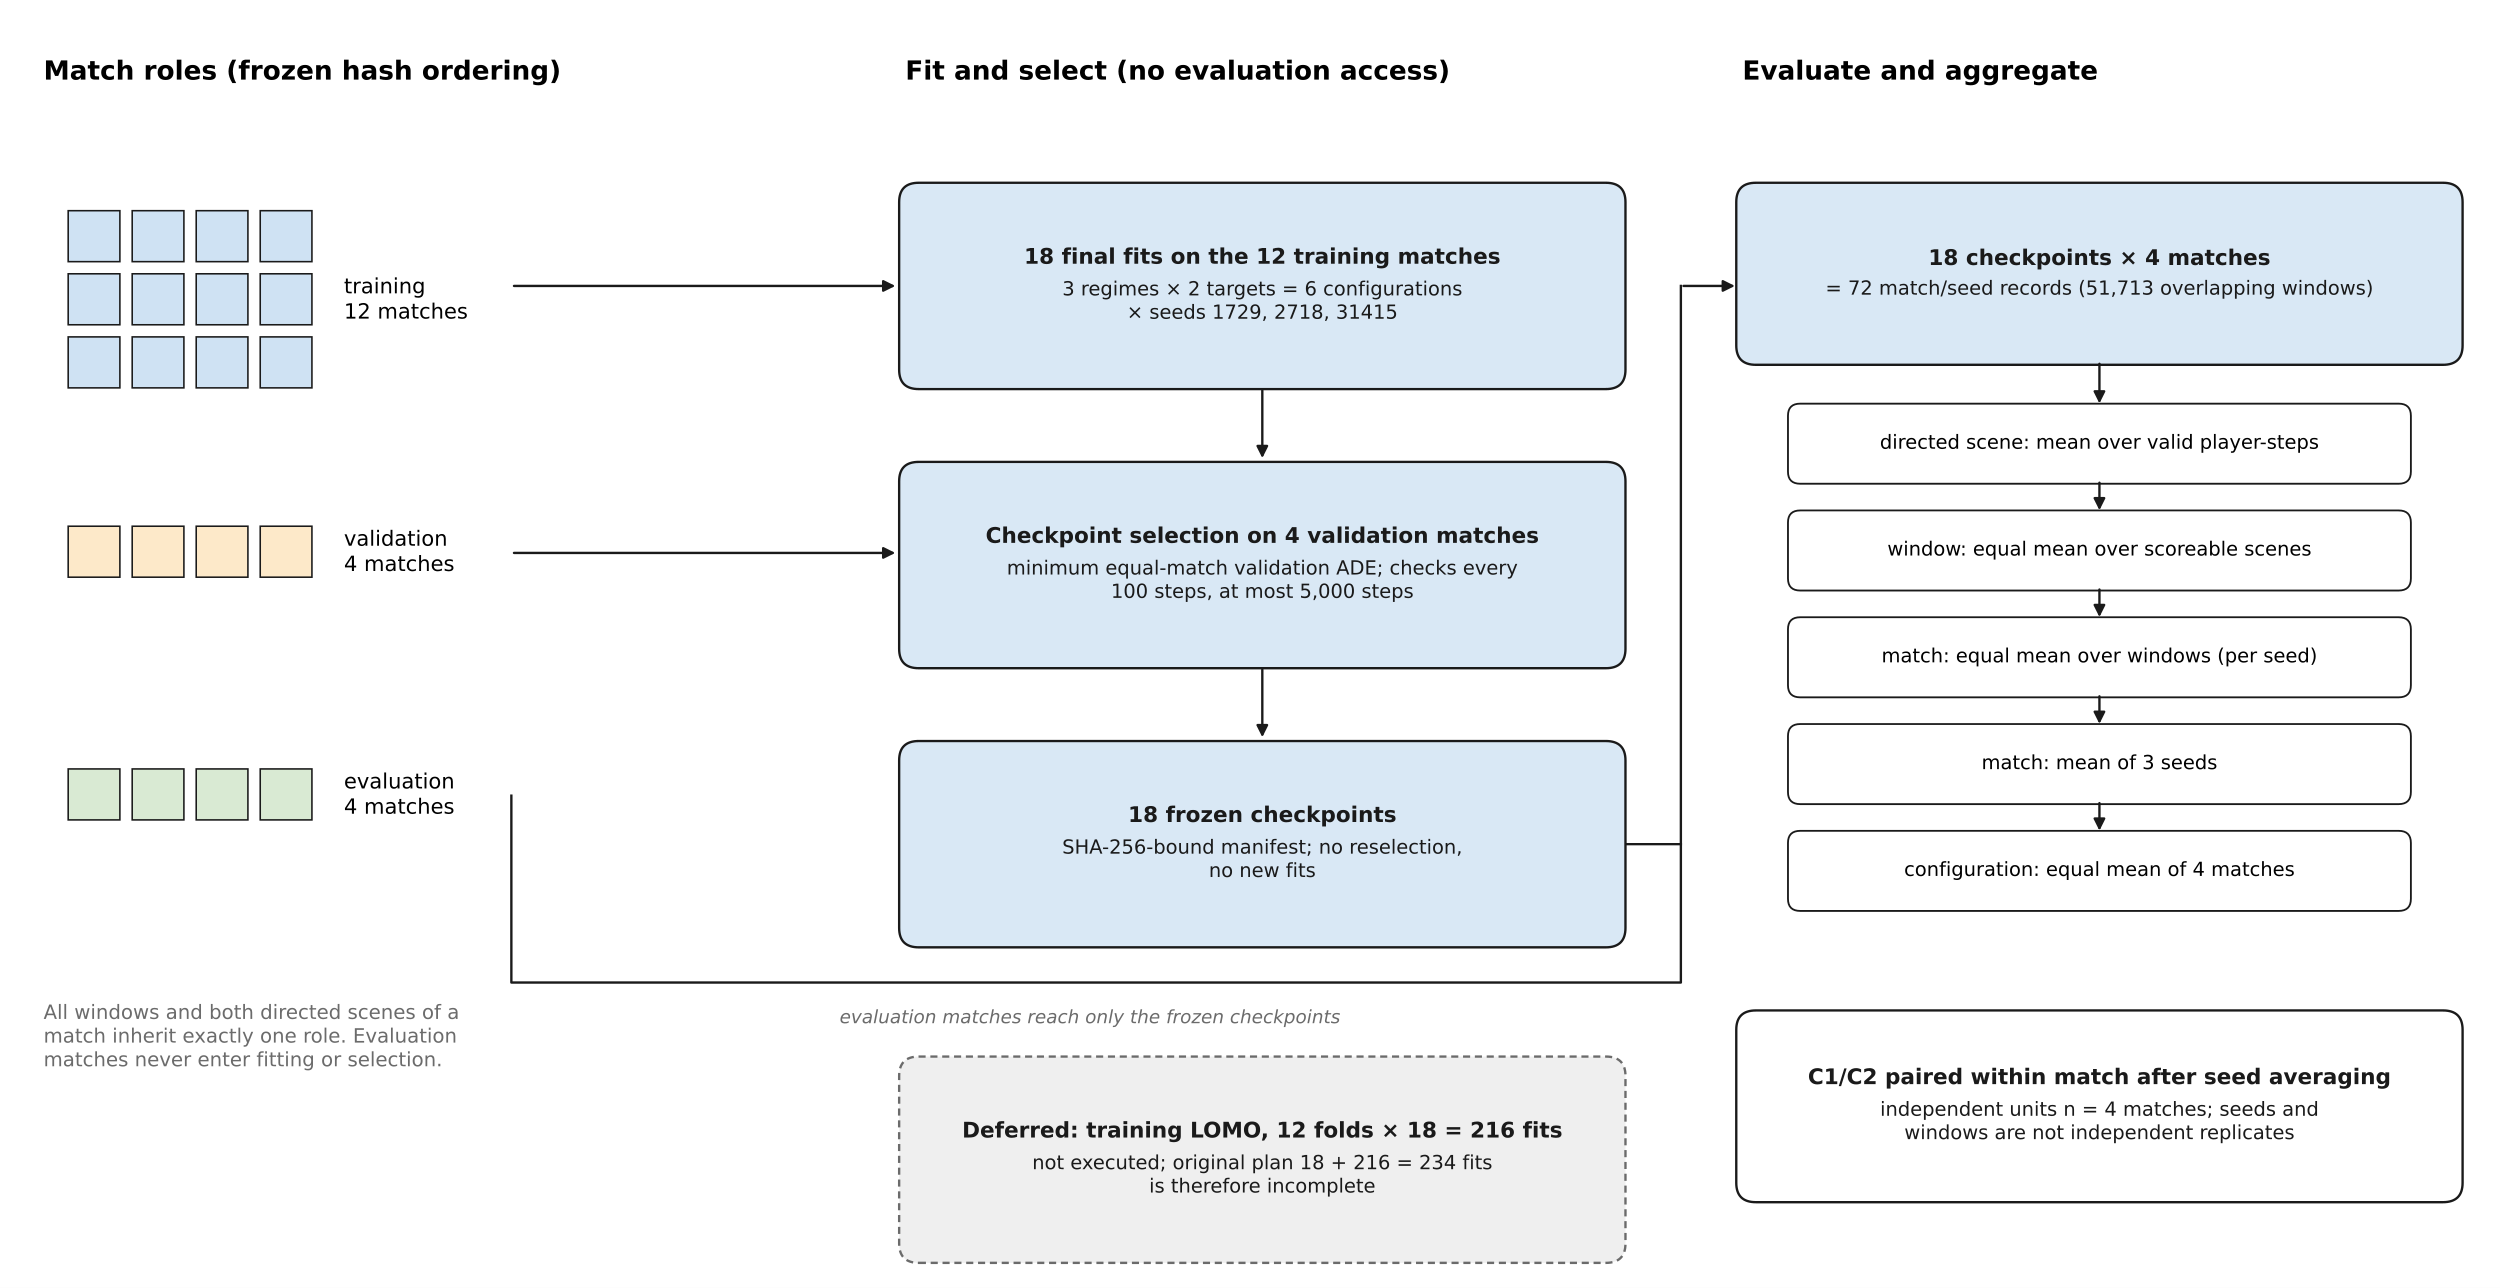
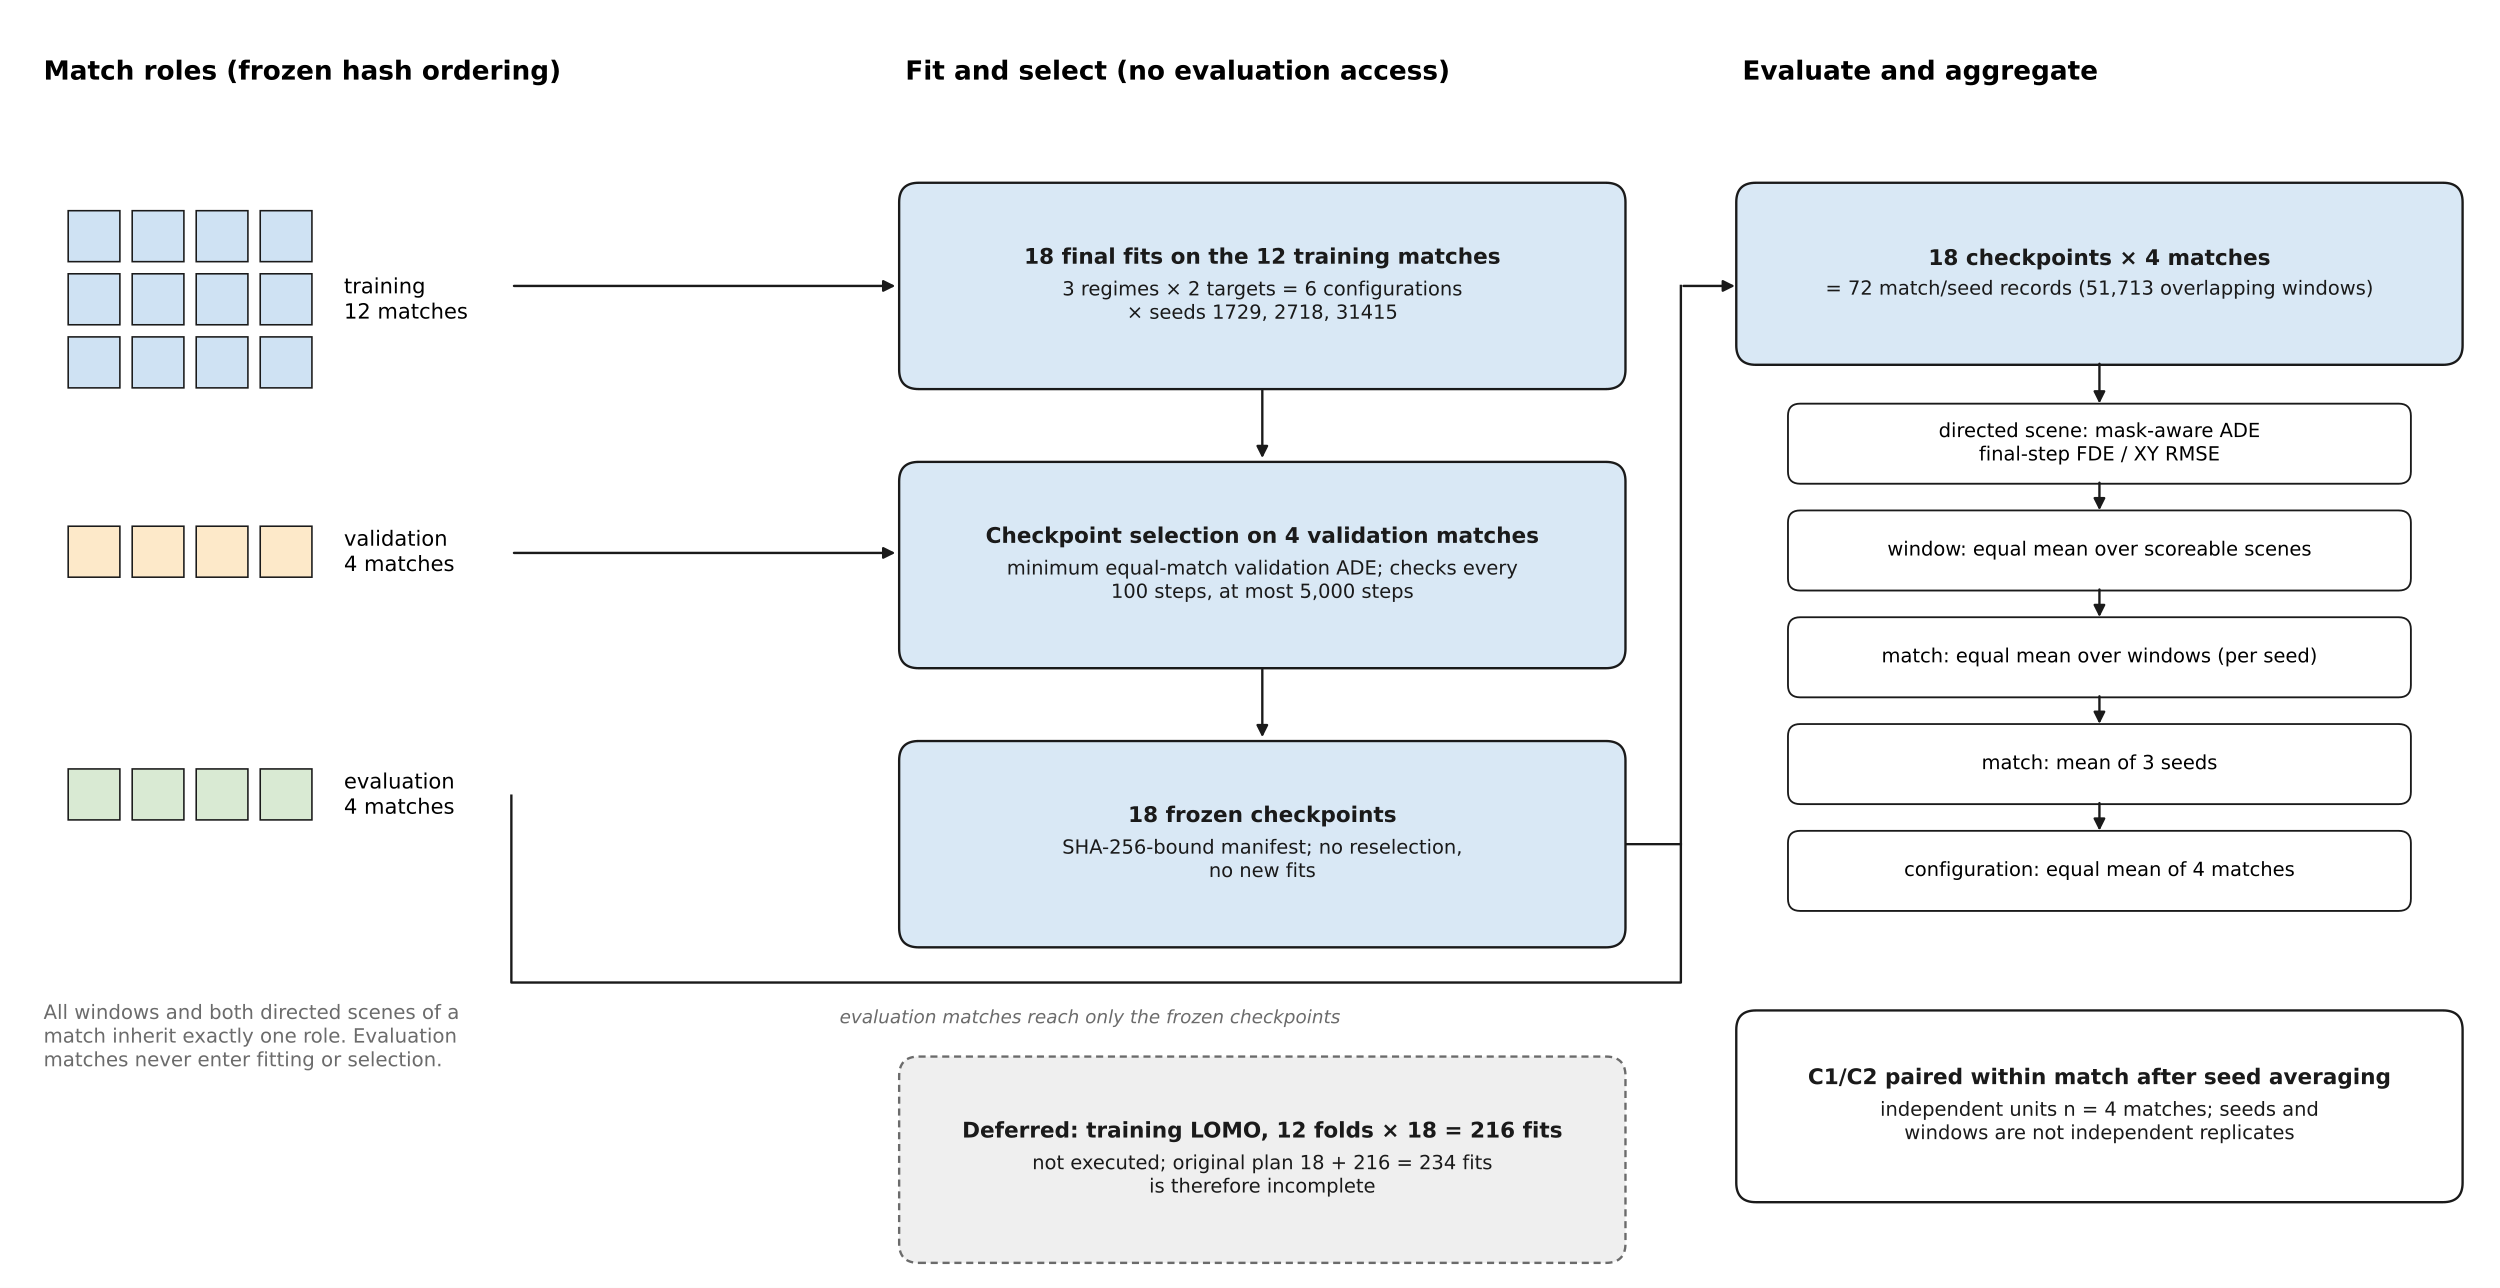
<svg xmlns="http://www.w3.org/2000/svg" width="950.4pt" height="489.6pt" viewBox="0 0 950.4 489.6" version="1.1">
  <defs>
    <style type="text/css">*{stroke-linejoin: round; stroke-linecap: butt}</style>
  </defs>
  <g id="figure_1">
    <g id="patch_1">
      <path d="M 0 489.6 L 950.4 489.6 L 950.4 0 L 0 0 z " style="fill: #ffffff" />
    </g>
    <g id="axes_1">
      <g id="patch_2">
        <path d="M 25.92 99.472 L 45.576 99.472 L 45.576 80.095 L 25.92 80.095 z " clip-path="url(#p3f713c9cfa)" style="fill: #cfe2f3; stroke: #1a1a1a; stroke-width: 0.6; stroke-linejoin: miter" />
      </g>
      <g id="patch_3">
        <path d="M 50.256 99.472 L 69.912 99.472 L 69.912 80.095 L 50.256 80.095 z " clip-path="url(#p3f713c9cfa)" style="fill: #cfe2f3; stroke: #1a1a1a; stroke-width: 0.6; stroke-linejoin: miter" />
      </g>
      <g id="patch_4">
        <path d="M 74.592 99.472 L 94.248 99.472 L 94.248 80.095 L 74.592 80.095 z " clip-path="url(#p3f713c9cfa)" style="fill: #cfe2f3; stroke: #1a1a1a; stroke-width: 0.6; stroke-linejoin: miter" />
      </g>
      <g id="patch_5">
        <path d="M 98.928 99.472 L 118.584 99.472 L 118.584 80.095 L 98.928 80.095 z " clip-path="url(#p3f713c9cfa)" style="fill: #cfe2f3; stroke: #1a1a1a; stroke-width: 0.6; stroke-linejoin: miter" />
      </g>
      <g id="patch_6">
        <path d="M 25.92 123.463 L 45.576 123.463 L 45.576 104.085 L 25.92 104.085 z " clip-path="url(#p3f713c9cfa)" style="fill: #cfe2f3; stroke: #1a1a1a; stroke-width: 0.6; stroke-linejoin: miter" />
      </g>
      <g id="patch_7">
        <path d="M 50.256 123.463 L 69.912 123.463 L 69.912 104.085 L 50.256 104.085 z " clip-path="url(#p3f713c9cfa)" style="fill: #cfe2f3; stroke: #1a1a1a; stroke-width: 0.6; stroke-linejoin: miter" />
      </g>
      <g id="patch_8">
        <path d="M 74.592 123.463 L 94.248 123.463 L 94.248 104.085 L 74.592 104.085 z " clip-path="url(#p3f713c9cfa)" style="fill: #cfe2f3; stroke: #1a1a1a; stroke-width: 0.6; stroke-linejoin: miter" />
      </g>
      <g id="patch_9">
        <path d="M 98.928 123.463 L 118.584 123.463 L 118.584 104.085 L 98.928 104.085 z " clip-path="url(#p3f713c9cfa)" style="fill: #cfe2f3; stroke: #1a1a1a; stroke-width: 0.6; stroke-linejoin: miter" />
      </g>
      <g id="patch_10">
        <path d="M 25.92 147.453 L 45.576 147.453 L 45.576 128.076 L 25.92 128.076 z " clip-path="url(#p3f713c9cfa)" style="fill: #cfe2f3; stroke: #1a1a1a; stroke-width: 0.6; stroke-linejoin: miter" />
      </g>
      <g id="patch_11">
        <path d="M 50.256 147.453 L 69.912 147.453 L 69.912 128.076 L 50.256 128.076 z " clip-path="url(#p3f713c9cfa)" style="fill: #cfe2f3; stroke: #1a1a1a; stroke-width: 0.6; stroke-linejoin: miter" />
      </g>
      <g id="patch_12">
        <path d="M 74.592 147.453 L 94.248 147.453 L 94.248 128.076 L 74.592 128.076 z " clip-path="url(#p3f713c9cfa)" style="fill: #cfe2f3; stroke: #1a1a1a; stroke-width: 0.6; stroke-linejoin: miter" />
      </g>
      <g id="patch_13">
        <path d="M 98.928 147.453 L 118.584 147.453 L 118.584 128.076 L 98.928 128.076 z " clip-path="url(#p3f713c9cfa)" style="fill: #cfe2f3; stroke: #1a1a1a; stroke-width: 0.6; stroke-linejoin: miter" />
      </g>
      <g id="patch_14">
        <path d="M 25.92 219.425 L 45.576 219.425 L 45.576 200.048 L 25.92 200.048 z " clip-path="url(#p3f713c9cfa)" style="fill: #fde9c9; stroke: #1a1a1a; stroke-width: 0.6; stroke-linejoin: miter" />
      </g>
      <g id="patch_15">
        <path d="M 50.256 219.425 L 69.912 219.425 L 69.912 200.048 L 50.256 200.048 z " clip-path="url(#p3f713c9cfa)" style="fill: #fde9c9; stroke: #1a1a1a; stroke-width: 0.6; stroke-linejoin: miter" />
      </g>
      <g id="patch_16">
        <path d="M 74.592 219.425 L 94.248 219.425 L 94.248 200.048 L 74.592 200.048 z " clip-path="url(#p3f713c9cfa)" style="fill: #fde9c9; stroke: #1a1a1a; stroke-width: 0.6; stroke-linejoin: miter" />
      </g>
      <g id="patch_17">
        <path d="M 98.928 219.425 L 118.584 219.425 L 118.584 200.048 L 98.928 200.048 z " clip-path="url(#p3f713c9cfa)" style="fill: #fde9c9; stroke: #1a1a1a; stroke-width: 0.6; stroke-linejoin: miter" />
      </g>
      <g id="patch_18">
        <path d="M 25.92 311.697 L 45.576 311.697 L 45.576 292.32 L 25.92 292.32 z " clip-path="url(#p3f713c9cfa)" style="fill: #d9ead3; stroke: #1a1a1a; stroke-width: 0.6; stroke-linejoin: miter" />
      </g>
      <g id="patch_19">
        <path d="M 50.256 311.697 L 69.912 311.697 L 69.912 292.32 L 50.256 292.32 z " clip-path="url(#p3f713c9cfa)" style="fill: #d9ead3; stroke: #1a1a1a; stroke-width: 0.6; stroke-linejoin: miter" />
      </g>
      <g id="patch_20">
        <path d="M 74.592 311.697 L 94.248 311.697 L 94.248 292.32 L 74.592 292.32 z " clip-path="url(#p3f713c9cfa)" style="fill: #d9ead3; stroke: #1a1a1a; stroke-width: 0.6; stroke-linejoin: miter" />
      </g>
      <g id="patch_21">
        <path d="M 98.928 311.697 L 118.584 311.697 L 118.584 292.32 L 98.928 292.32 z " clip-path="url(#p3f713c9cfa)" style="fill: #d9ead3; stroke: #1a1a1a; stroke-width: 0.6; stroke-linejoin: miter" />
      </g>
      <g id="patch_22">
        <path d="M 349.308 147.915 L 610.452 147.915 Q 617.94 147.915 617.94 140.533 L 617.94 76.865 Q 617.94 69.483 610.452 69.483 L 349.308 69.483 Q 341.82 69.483 341.82 76.865 L 341.82 140.533 Q 341.82 147.915 349.308 147.915 z " clip-path="url(#p3f713c9cfa)" style="fill: #d9e8f5; stroke: #1a1a1a; stroke-width: 0.9; stroke-linejoin: miter" />
      </g>
      <g id="patch_23">
        <path d="M 349.308 254.027 L 610.452 254.027 Q 617.94 254.027 617.94 246.645 L 617.94 182.978 Q 617.94 175.596 610.452 175.596 L 349.308 175.596 Q 341.82 175.596 341.82 182.978 L 341.82 246.645 Q 341.82 254.027 349.308 254.027 z " clip-path="url(#p3f713c9cfa)" style="fill: #d9e8f5; stroke: #1a1a1a; stroke-width: 0.9; stroke-linejoin: miter" />
      </g>
      <g id="patch_24">
        <path d="M 349.308 360.14 L 610.452 360.14 Q 617.94 360.14 617.94 352.758 L 617.94 289.09 Q 617.94 281.709 610.452 281.709 L 349.308 281.709 Q 341.82 281.709 341.82 289.09 L 341.82 352.758 Q 341.82 360.14 349.308 360.14 z " clip-path="url(#p3f713c9cfa)" style="fill: #d9e8f5; stroke: #1a1a1a; stroke-width: 0.9; stroke-linejoin: miter" />
      </g>
      <g id="patch_25">
        <path d="M 479.88 148.45 Q 479.88 161.292 479.88 173.129 " clip-path="url(#p3f713c9cfa)" style="fill: none; stroke: #1a1a1a; stroke-width: 0.9; stroke-linecap: round" />
        <path d="M 481.68 169.529 L 479.88 173.129 L 478.08 169.529 z " clip-path="url(#p3f713c9cfa)" style="fill: #1a1a1a; stroke: #1a1a1a; stroke-width: 0.9; stroke-linecap: round" />
      </g>
      <g id="patch_26">
        <path d="M 479.88 254.563 Q 479.88 267.405 479.88 279.241 " clip-path="url(#p3f713c9cfa)" style="fill: none; stroke: #1a1a1a; stroke-width: 0.9; stroke-linecap: round" />
        <path d="M 481.68 275.641 L 479.88 279.241 L 478.08 275.641 z " clip-path="url(#p3f713c9cfa)" style="fill: #1a1a1a; stroke: #1a1a1a; stroke-width: 0.9; stroke-linecap: round" />
      </g>
      <g id="patch_27">
        <path d="M 195.4 108.699 Q 267.875 108.699 339.344 108.699 " clip-path="url(#p3f713c9cfa)" style="fill: none; stroke: #1a1a1a; stroke-width: 0.9; stroke-linecap: round" />
        <path d="M 335.744 106.899 L 339.344 108.699 L 335.744 110.499 z " clip-path="url(#p3f713c9cfa)" style="fill: #1a1a1a; stroke: #1a1a1a; stroke-width: 0.9; stroke-linecap: round" />
      </g>
      <g id="patch_28">
        <path d="M 195.4 210.198 Q 267.875 210.198 339.344 210.198 " clip-path="url(#p3f713c9cfa)" style="fill: none; stroke: #1a1a1a; stroke-width: 0.9; stroke-linecap: round" />
        <path d="M 335.744 208.398 L 339.344 210.198 L 335.744 211.998 z " clip-path="url(#p3f713c9cfa)" style="fill: #1a1a1a; stroke: #1a1a1a; stroke-width: 0.9; stroke-linecap: round" />
      </g>
      <g id="patch_29">
        <path d="M 349.308 480.093 L 610.452 480.093 Q 617.94 480.093 617.94 472.711 L 617.94 409.044 Q 617.94 401.662 610.452 401.662 L 349.308 401.662 Q 341.82 401.662 341.82 409.044 L 341.82 472.711 Q 341.82 480.093 349.308 480.093 z " clip-path="url(#p3f713c9cfa)" style="fill: #efefef; stroke-dasharray: 2.7,1.8; stroke-dashoffset: 0; stroke: #6b6b6b; stroke-width: 0.9; stroke-linejoin: miter" />
      </g>
      <g id="patch_30">
        <path d="M 667.548 138.687 L 928.692 138.687 Q 936.18 138.687 936.18 131.306 L 936.18 76.865 Q 936.18 69.483 928.692 69.483 L 667.548 69.483 Q 660.06 69.483 660.06 76.865 L 660.06 131.306 Q 660.06 138.687 667.548 138.687 z " clip-path="url(#p3f713c9cfa)" style="fill: #d9e8f5; stroke: #1a1a1a; stroke-width: 0.9; stroke-linejoin: miter" />
      </g>
      <g id="patch_31">
        <path d="M 640.001 108.699 Q 649.765 108.699 658.522 108.699 " clip-path="url(#p3f713c9cfa)" style="fill: none; stroke: #1a1a1a; stroke-width: 0.9; stroke-linecap: round" />
        <path d="M 654.922 106.899 L 658.522 108.699 L 654.922 110.499 z " clip-path="url(#p3f713c9cfa)" style="fill: #1a1a1a; stroke: #1a1a1a; stroke-width: 0.9; stroke-linecap: round" />
      </g>
      <g id="patch_32">
        <path d="M 684.396 183.901 L 911.844 183.901 Q 916.524 183.901 916.524 179.287 L 916.524 158.064 Q 916.524 153.451 911.844 153.451 L 684.396 153.451 Q 679.716 153.451 679.716 158.064 L 679.716 179.287 Q 679.716 183.901 684.396 183.901 z " clip-path="url(#p3f713c9cfa)" style="fill: #ffffff; stroke: #1a1a1a; stroke-width: 0.7; stroke-linejoin: miter" />
      </g>
      <g id="patch_33">
        <path d="M 684.396 224.5 L 911.844 224.5 Q 916.524 224.5 916.524 219.887 L 916.524 198.664 Q 916.524 194.05 911.844 194.05 L 684.396 194.05 Q 679.716 194.05 679.716 198.664 L 679.716 219.887 Q 679.716 224.5 684.396 224.5 z " clip-path="url(#p3f713c9cfa)" style="fill: #ffffff; stroke: #1a1a1a; stroke-width: 0.7; stroke-linejoin: miter" />
      </g>
      <g id="patch_34">
        <path d="M 798.12 183.517 Q 798.12 188.746 798.12 192.968 " clip-path="url(#p3f713c9cfa)" style="fill: none; stroke: #1a1a1a; stroke-width: 0.9; stroke-linecap: round" />
        <path d="M 799.92 189.368 L 798.12 192.968 L 796.32 189.368 z " clip-path="url(#p3f713c9cfa)" style="fill: #1a1a1a; stroke: #1a1a1a; stroke-width: 0.9; stroke-linecap: round" />
      </g>
      <g id="patch_35">
        <path d="M 684.396 265.1 L 911.844 265.1 Q 916.524 265.1 916.524 260.486 L 916.524 239.264 Q 916.524 234.65 911.844 234.65 L 684.396 234.65 Q 679.716 234.65 679.716 239.264 L 679.716 260.486 Q 679.716 265.1 684.396 265.1 z " clip-path="url(#p3f713c9cfa)" style="fill: #ffffff; stroke: #1a1a1a; stroke-width: 0.7; stroke-linejoin: miter" />
      </g>
      <g id="patch_36">
        <path d="M 798.12 224.117 Q 798.12 229.345 798.12 233.568 " clip-path="url(#p3f713c9cfa)" style="fill: none; stroke: #1a1a1a; stroke-width: 0.9; stroke-linecap: round" />
        <path d="M 799.92 229.968 L 798.12 233.568 L 796.32 229.968 z " clip-path="url(#p3f713c9cfa)" style="fill: #1a1a1a; stroke: #1a1a1a; stroke-width: 0.9; stroke-linecap: round" />
      </g>
      <g id="patch_37">
        <path d="M 684.396 305.699 L 911.844 305.699 Q 916.524 305.699 916.524 301.086 L 916.524 279.863 Q 916.524 275.25 911.844 275.25 L 684.396 275.25 Q 679.716 275.25 679.716 279.863 L 679.716 301.086 Q 679.716 305.699 684.396 305.699 z " clip-path="url(#p3f713c9cfa)" style="fill: #ffffff; stroke: #1a1a1a; stroke-width: 0.7; stroke-linejoin: miter" />
      </g>
      <g id="patch_38">
        <path d="M 798.12 264.716 Q 798.12 269.945 798.12 274.168 " clip-path="url(#p3f713c9cfa)" style="fill: none; stroke: #1a1a1a; stroke-width: 0.9; stroke-linecap: round" />
        <path d="M 799.92 270.568 L 798.12 274.168 L 796.32 270.568 z " clip-path="url(#p3f713c9cfa)" style="fill: #1a1a1a; stroke: #1a1a1a; stroke-width: 0.9; stroke-linecap: round" />
      </g>
      <g id="patch_39">
        <path d="M 684.396 346.299 L 911.844 346.299 Q 916.524 346.299 916.524 341.685 L 916.524 320.463 Q 916.524 315.849 911.844 315.849 L 684.396 315.849 Q 679.716 315.849 679.716 320.463 L 679.716 341.685 Q 679.716 346.299 684.396 346.299 z " clip-path="url(#p3f713c9cfa)" style="fill: #ffffff; stroke: #1a1a1a; stroke-width: 0.7; stroke-linejoin: miter" />
      </g>
      <g id="patch_40">
        <path d="M 798.12 305.316 Q 798.12 310.545 798.12 314.767 " clip-path="url(#p3f713c9cfa)" style="fill: none; stroke: #1a1a1a; stroke-width: 0.9; stroke-linecap: round" />
        <path d="M 799.92 311.167 L 798.12 314.767 L 796.32 311.167 z " clip-path="url(#p3f713c9cfa)" style="fill: #1a1a1a; stroke: #1a1a1a; stroke-width: 0.9; stroke-linecap: round" />
      </g>
      <g id="patch_41">
        <path d="M 798.12 138.299 Q 798.12 145.836 798.12 152.367 " clip-path="url(#p3f713c9cfa)" style="fill: none; stroke: #1a1a1a; stroke-width: 0.9; stroke-linecap: round" />
        <path d="M 799.92 148.767 L 798.12 152.367 L 796.32 148.767 z " clip-path="url(#p3f713c9cfa)" style="fill: #1a1a1a; stroke: #1a1a1a; stroke-width: 0.9; stroke-linecap: round" />
      </g>
      <g id="patch_42">
        <path d="M 667.548 457.025 L 928.692 457.025 Q 936.18 457.025 936.18 449.643 L 936.18 391.512 Q 936.18 384.13 928.692 384.13 L 667.548 384.13 Q 660.06 384.13 660.06 391.512 L 660.06 449.643 Q 660.06 457.025 667.548 457.025 z " clip-path="url(#p3f713c9cfa)" style="fill: #ffffff; stroke: #1a1a1a; stroke-width: 0.9; stroke-linejoin: miter" />
      </g>
      <g id="line2d_1">
        <path d="M 194.4 302.47 L 194.4 373.519 L 639 373.519 L 639 108.699 " clip-path="url(#p3f713c9cfa)" style="fill: none; stroke: #1a1a1a; stroke-width: 0.9; stroke-linecap: square" />
      </g>
      <g id="line2d_2">
        <path d="M 618.408 320.924 L 639 320.924 " clip-path="url(#p3f713c9cfa)" style="fill: none; stroke: #1a1a1a; stroke-width: 0.9; stroke-linecap: square" />
      </g>
      <g id="text_1">
        <text style="font-weight: 700; font-size: 10px; font-family: 'DejaVu Sans'; text-anchor: start" x="16.56" y="30.268" transform="rotate(-0 16.56 30.26796)">Match roles (frozen hash ordering)</text>
      </g>
      <g id="text_2">
        <text style="font-weight: 700; font-size: 10px; font-family: 'DejaVu Sans'; text-anchor: start" x="344.16" y="30.268" transform="rotate(-0 344.16 30.26796)">Fit and select (no evaluation access)</text>
      </g>
      <g id="text_3">
        <text style="font-weight: 700; font-size: 10px; font-family: 'DejaVu Sans'; text-anchor: start" x="662.4" y="30.268" transform="rotate(-0 662.4 30.26796)">Evaluate and aggregate</text>
      </g>
      <g id="text_4">
        <text style="font-size: 8px; font-family: 'DejaVu Sans'" transform="translate(130.752 111.5127)">training</text>
        <text style="font-size: 8px; font-family: 'DejaVu Sans'" transform="translate(130.752 121.1149)">12 matches</text>
      </g>
      <g id="text_5">
        <text style="font-size: 8px; font-family: 'DejaVu Sans'" transform="translate(130.752 207.4754)">validation</text>
        <text style="font-size: 8px; font-family: 'DejaVu Sans'" transform="translate(130.752 217.0776)">4 matches</text>
      </g>
      <g id="text_6">
        <text style="font-size: 8px; font-family: 'DejaVu Sans'" transform="translate(130.752 299.7472)">evaluation</text>
        <text style="font-size: 8px; font-family: 'DejaVu Sans'" transform="translate(130.752 309.3494)">4 matches</text>
      </g>
      <g id="text_7">
        <text style="font-size: 7.5px; font-family: 'DejaVu Sans'; fill: #6b6b6b" transform="translate(16.56 387.3505)">All windows and both directed scenes of a</text>
        <text style="font-size: 7.5px; font-family: 'DejaVu Sans'; fill: #6b6b6b" transform="translate(16.56 396.3526)">match inherit exactly one role. Evaluation</text>
        <text style="font-size: 7.5px; font-family: 'DejaVu Sans'; fill: #6b6b6b" transform="translate(16.56 405.3546)">matches never enter fitting or selection.</text>
      </g>
      <g id="text_8">
        <text style="font-weight: 700; font-size: 8.2px; font-family: 'DejaVu Sans'; text-anchor: middle; fill: #1a1a1a" x="479.88" y="100.27" transform="rotate(-0 479.88 100.2701)">18 final fits on the 12 training matches</text>
      </g>
      <g id="text_9">
        <text style="font-size: 7.4px; font-family: 'DejaVu Sans'; fill: #1a1a1a" transform="translate(403.8358 112.2944)">3 regimes × 2 targets = 6 configurations</text>
        <text style="font-size: 7.4px; font-family: 'DejaVu Sans'; fill: #1a1a1a" transform="translate(428.3633 121.1765)">× seeds 1729, 2718, 31415</text>
      </g>
      <g id="text_10">
        <text style="font-weight: 700; font-size: 8.2px; font-family: 'DejaVu Sans'; text-anchor: middle; fill: #1a1a1a" x="479.88" y="206.383" transform="rotate(-0 479.88 206.3827)">Checkpoint selection on 4 validation matches</text>
      </g>
      <g id="text_11">
        <text style="font-size: 7.4px; font-family: 'DejaVu Sans'; fill: #1a1a1a" transform="translate(382.7452 218.4071)">minimum equal-match validation ADE; checks every</text>
        <text style="font-size: 7.4px; font-family: 'DejaVu Sans'; fill: #1a1a1a" transform="translate(422.3438 227.2885)">100 steps, at most 5,000 steps</text>
      </g>
      <g id="text_12">
        <text style="font-weight: 700; font-size: 8.2px; font-family: 'DejaVu Sans'; text-anchor: middle; fill: #1a1a1a" x="479.88" y="312.495" transform="rotate(-0 479.88 312.4953)">18 frozen checkpoints</text>
      </g>
      <g id="text_13">
        <text style="font-size: 7.4px; font-family: 'DejaVu Sans'; fill: #1a1a1a" transform="translate(403.8086 324.5197)">SHA-256-bound manifest; no reselection,</text>
        <text style="font-size: 7.4px; font-family: 'DejaVu Sans'; fill: #1a1a1a" transform="translate(459.5635 333.4017)">no new fits</text>
      </g>
      <g id="text_14">
        <text style="font-weight: 700; font-size: 8.2px; font-family: 'DejaVu Sans'; text-anchor: middle; fill: #1a1a1a" x="479.88" y="432.449" transform="rotate(-0 479.88 432.4487)">Deferred: training LOMO, 12 folds × 18 = 216 fits</text>
      </g>
      <g id="text_15">
        <text style="font-size: 7.4px; font-family: 'DejaVu Sans'; fill: #1a1a1a" transform="translate(392.4097 444.4731)">not executed; original plan 18 + 216 = 234 fits</text>
        <text style="font-size: 7.4px; font-family: 'DejaVu Sans'; fill: #1a1a1a" transform="translate(436.8461 453.3551)">is therefore incomplete</text>
      </g>
      <g id="text_16">
        <text style="font-weight: 700; font-size: 8.2px; font-family: 'DejaVu Sans'; text-anchor: middle; fill: #1a1a1a" x="798.12" y="100.731" transform="rotate(-0 798.12 100.7314)">18 checkpoints × 4 matches</text>
      </g>
      <g id="text_17">
        <text style="font-size: 7.4px; font-family: 'DejaVu Sans'; text-anchor: middle; fill: #1a1a1a" x="798.12" y="112.015" transform="rotate(-0 798.12 112.0151)">= 72 match/seed records (51,713 overlapping windows)</text>
      </g>
      <g id="text_18">
        <text style="font-style: italic; font-size: 7px; font-family: 'DejaVu Sans'; text-anchor: middle; fill: #6b6b6b" x="414.36" y="388.988" transform="rotate(-0 414.36 388.988)">evaluation matches reach only the frozen checkpoints</text>
      </g>
      <g id="text_19">
-         <text style="font-size: 7.4px; font-family: 'DejaVu Sans'; text-anchor: middle" x="798.12" y="170.598" transform="rotate(-0 798.12 170.5983)">directed scene: mean over valid player-steps</text>
+         <text style="font-size: 7.4px; font-family: 'DejaVu Sans'" transform="translate(737.011 166.1573)">directed scene: mask-aware ADE</text>
+         <text style="font-size: 7.4px; font-family: 'DejaVu Sans'" transform="translate(752.3013 175.0393)">final-step FDE / XY RMSE</text>
      </g>
      <g id="text_20">
        <text style="font-size: 7.4px; font-family: 'DejaVu Sans'; text-anchor: middle" x="798.12" y="211.198" transform="rotate(-0 798.12 211.1979)">window: equal mean over scoreable scenes</text>
      </g>
      <g id="text_21">
        <text style="font-size: 7.4px; font-family: 'DejaVu Sans'; text-anchor: middle" x="798.12" y="251.798" transform="rotate(-0 798.12 251.7975)">match: equal mean over windows (per seed)</text>
      </g>
      <g id="text_22">
        <text style="font-size: 7.4px; font-family: 'DejaVu Sans'; text-anchor: middle" x="798.12" y="292.397" transform="rotate(-0 798.12 292.3971)">match: mean of 3 seeds</text>
      </g>
      <g id="text_23">
        <text style="font-size: 7.4px; font-family: 'DejaVu Sans'; text-anchor: middle" x="798.12" y="332.997" transform="rotate(-0 798.12 332.9967)">configuration: equal mean of 4 matches</text>
      </g>
      <g id="text_24">
        <text style="font-weight: 700; font-size: 8.2px; font-family: 'DejaVu Sans'; text-anchor: middle; fill: #1a1a1a" x="798.12" y="412.149" transform="rotate(-0 798.12 412.1489)">C1/C2 paired within match after seed averaging</text>
      </g>
      <g id="text_25">
        <text style="font-size: 7.4px; font-family: 'DejaVu Sans'; fill: #1a1a1a" transform="translate(714.7336 424.1733)">independent units n = 4 matches; seeds and</text>
        <text style="font-size: 7.4px; font-family: 'DejaVu Sans'; fill: #1a1a1a" transform="translate(723.9414 433.0553)">windows are not independent replicates</text>
      </g>
    </g>
  </g>
  <defs>
    <clipPath id="p3f713c9cfa">
      <rect x="7.2" y="7.2" width="936" height="475.2" />
    </clipPath>
  </defs>
</svg>
